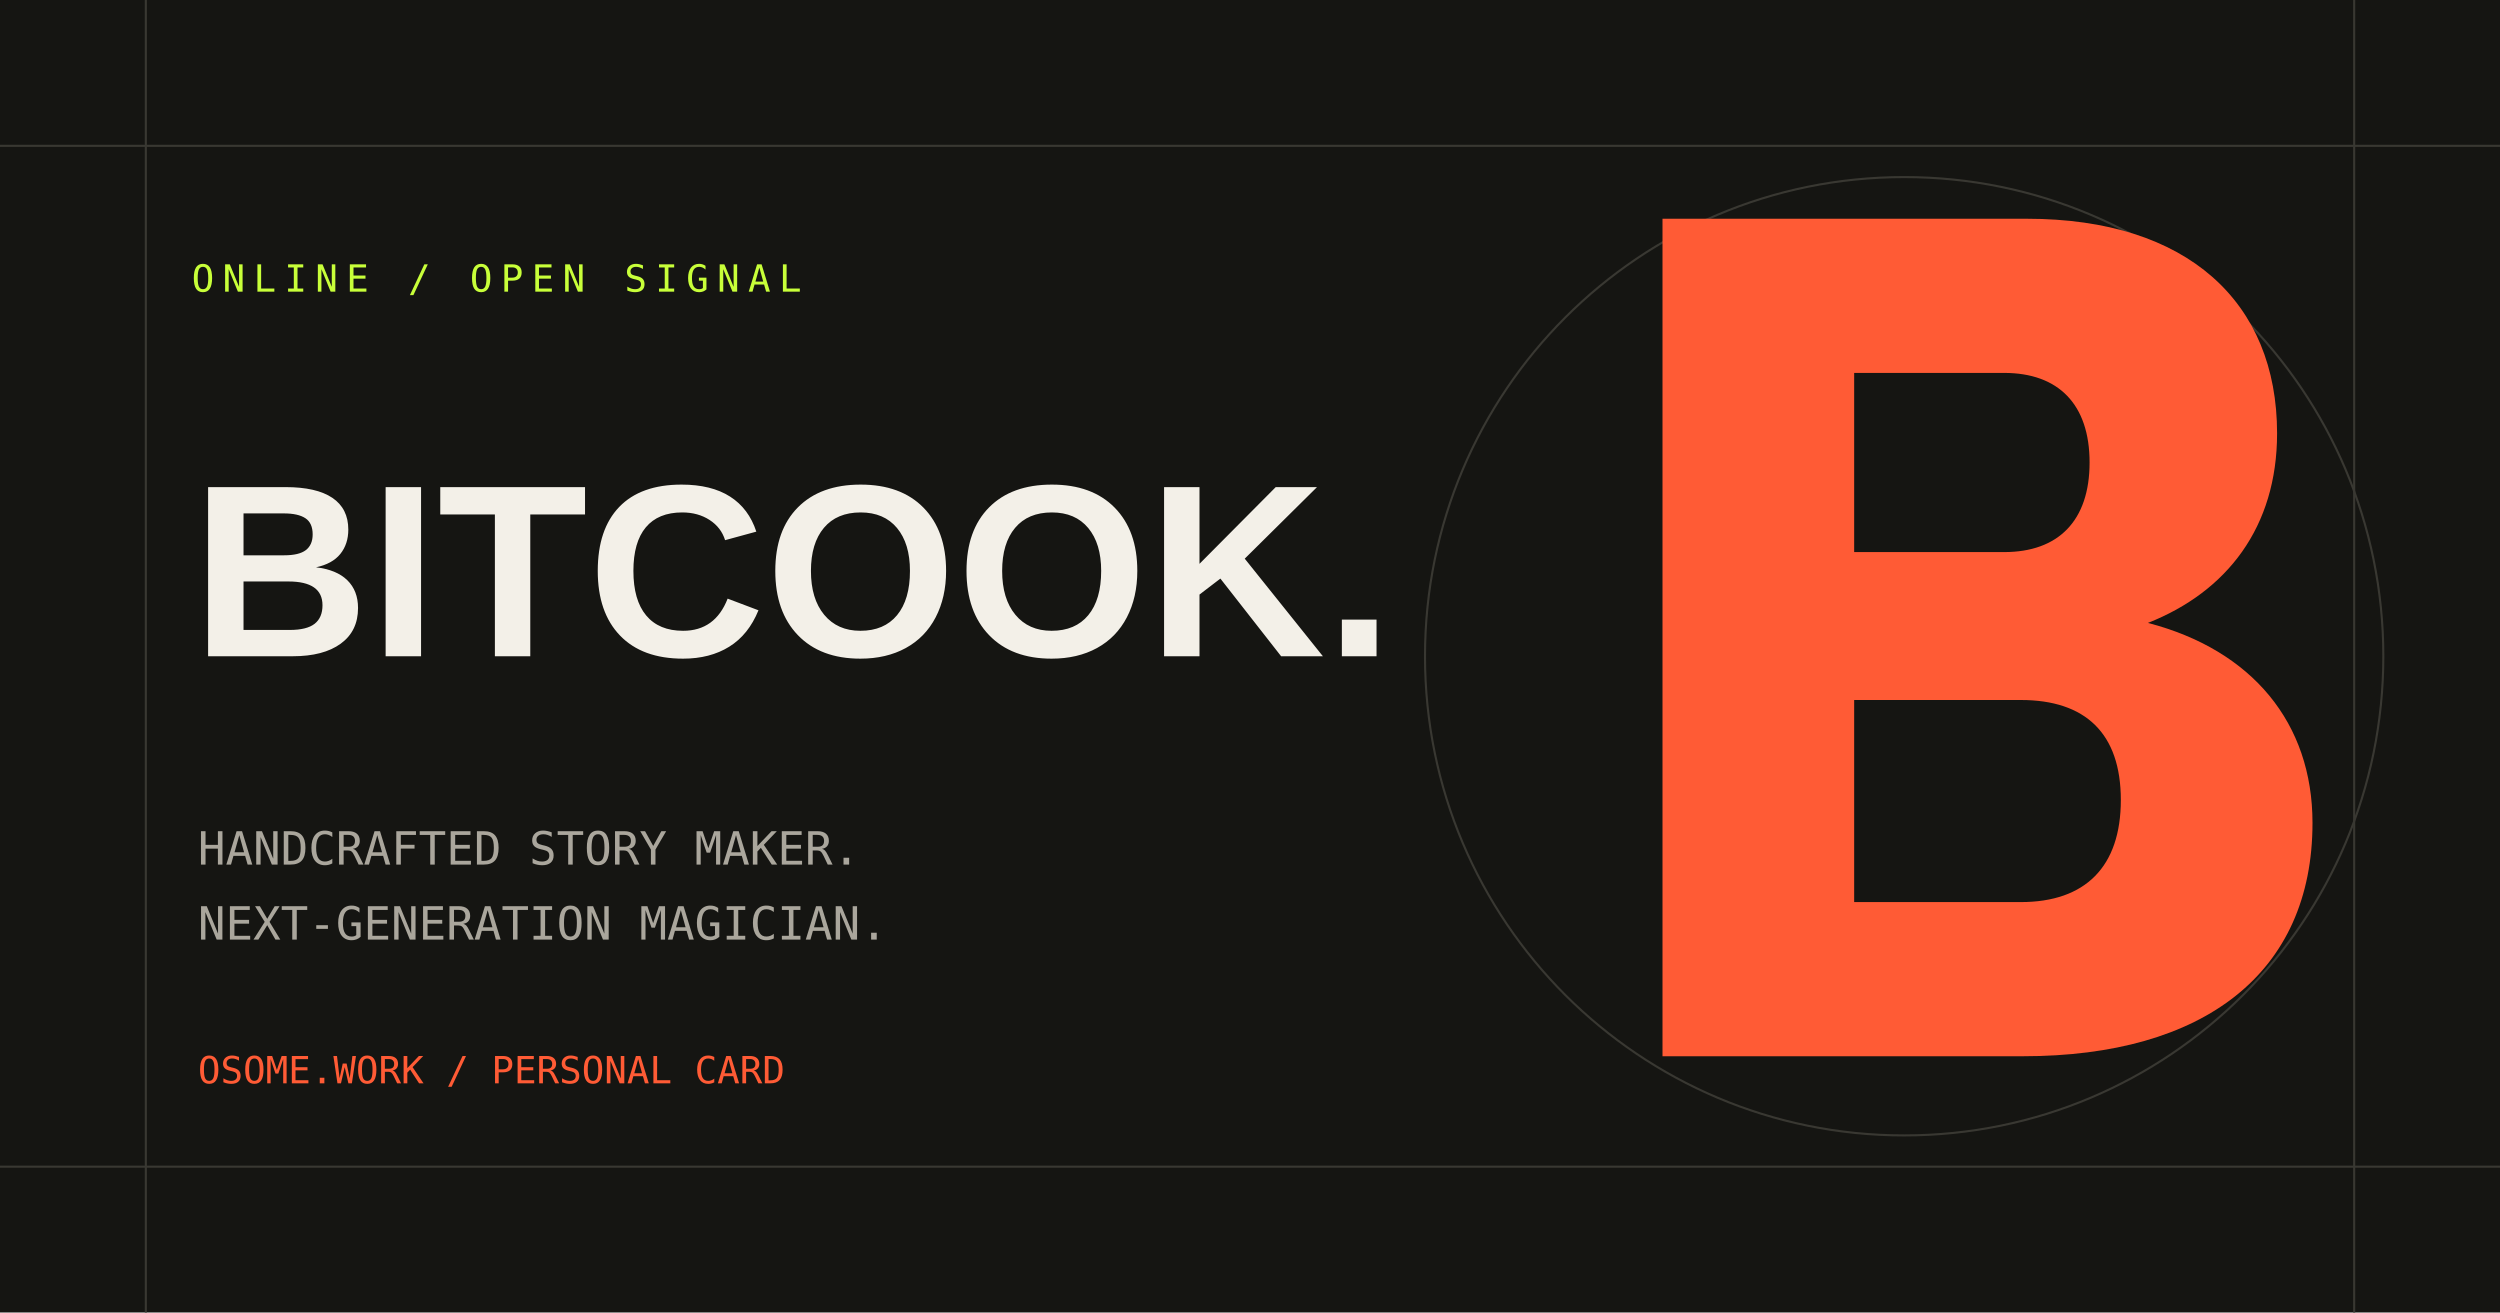
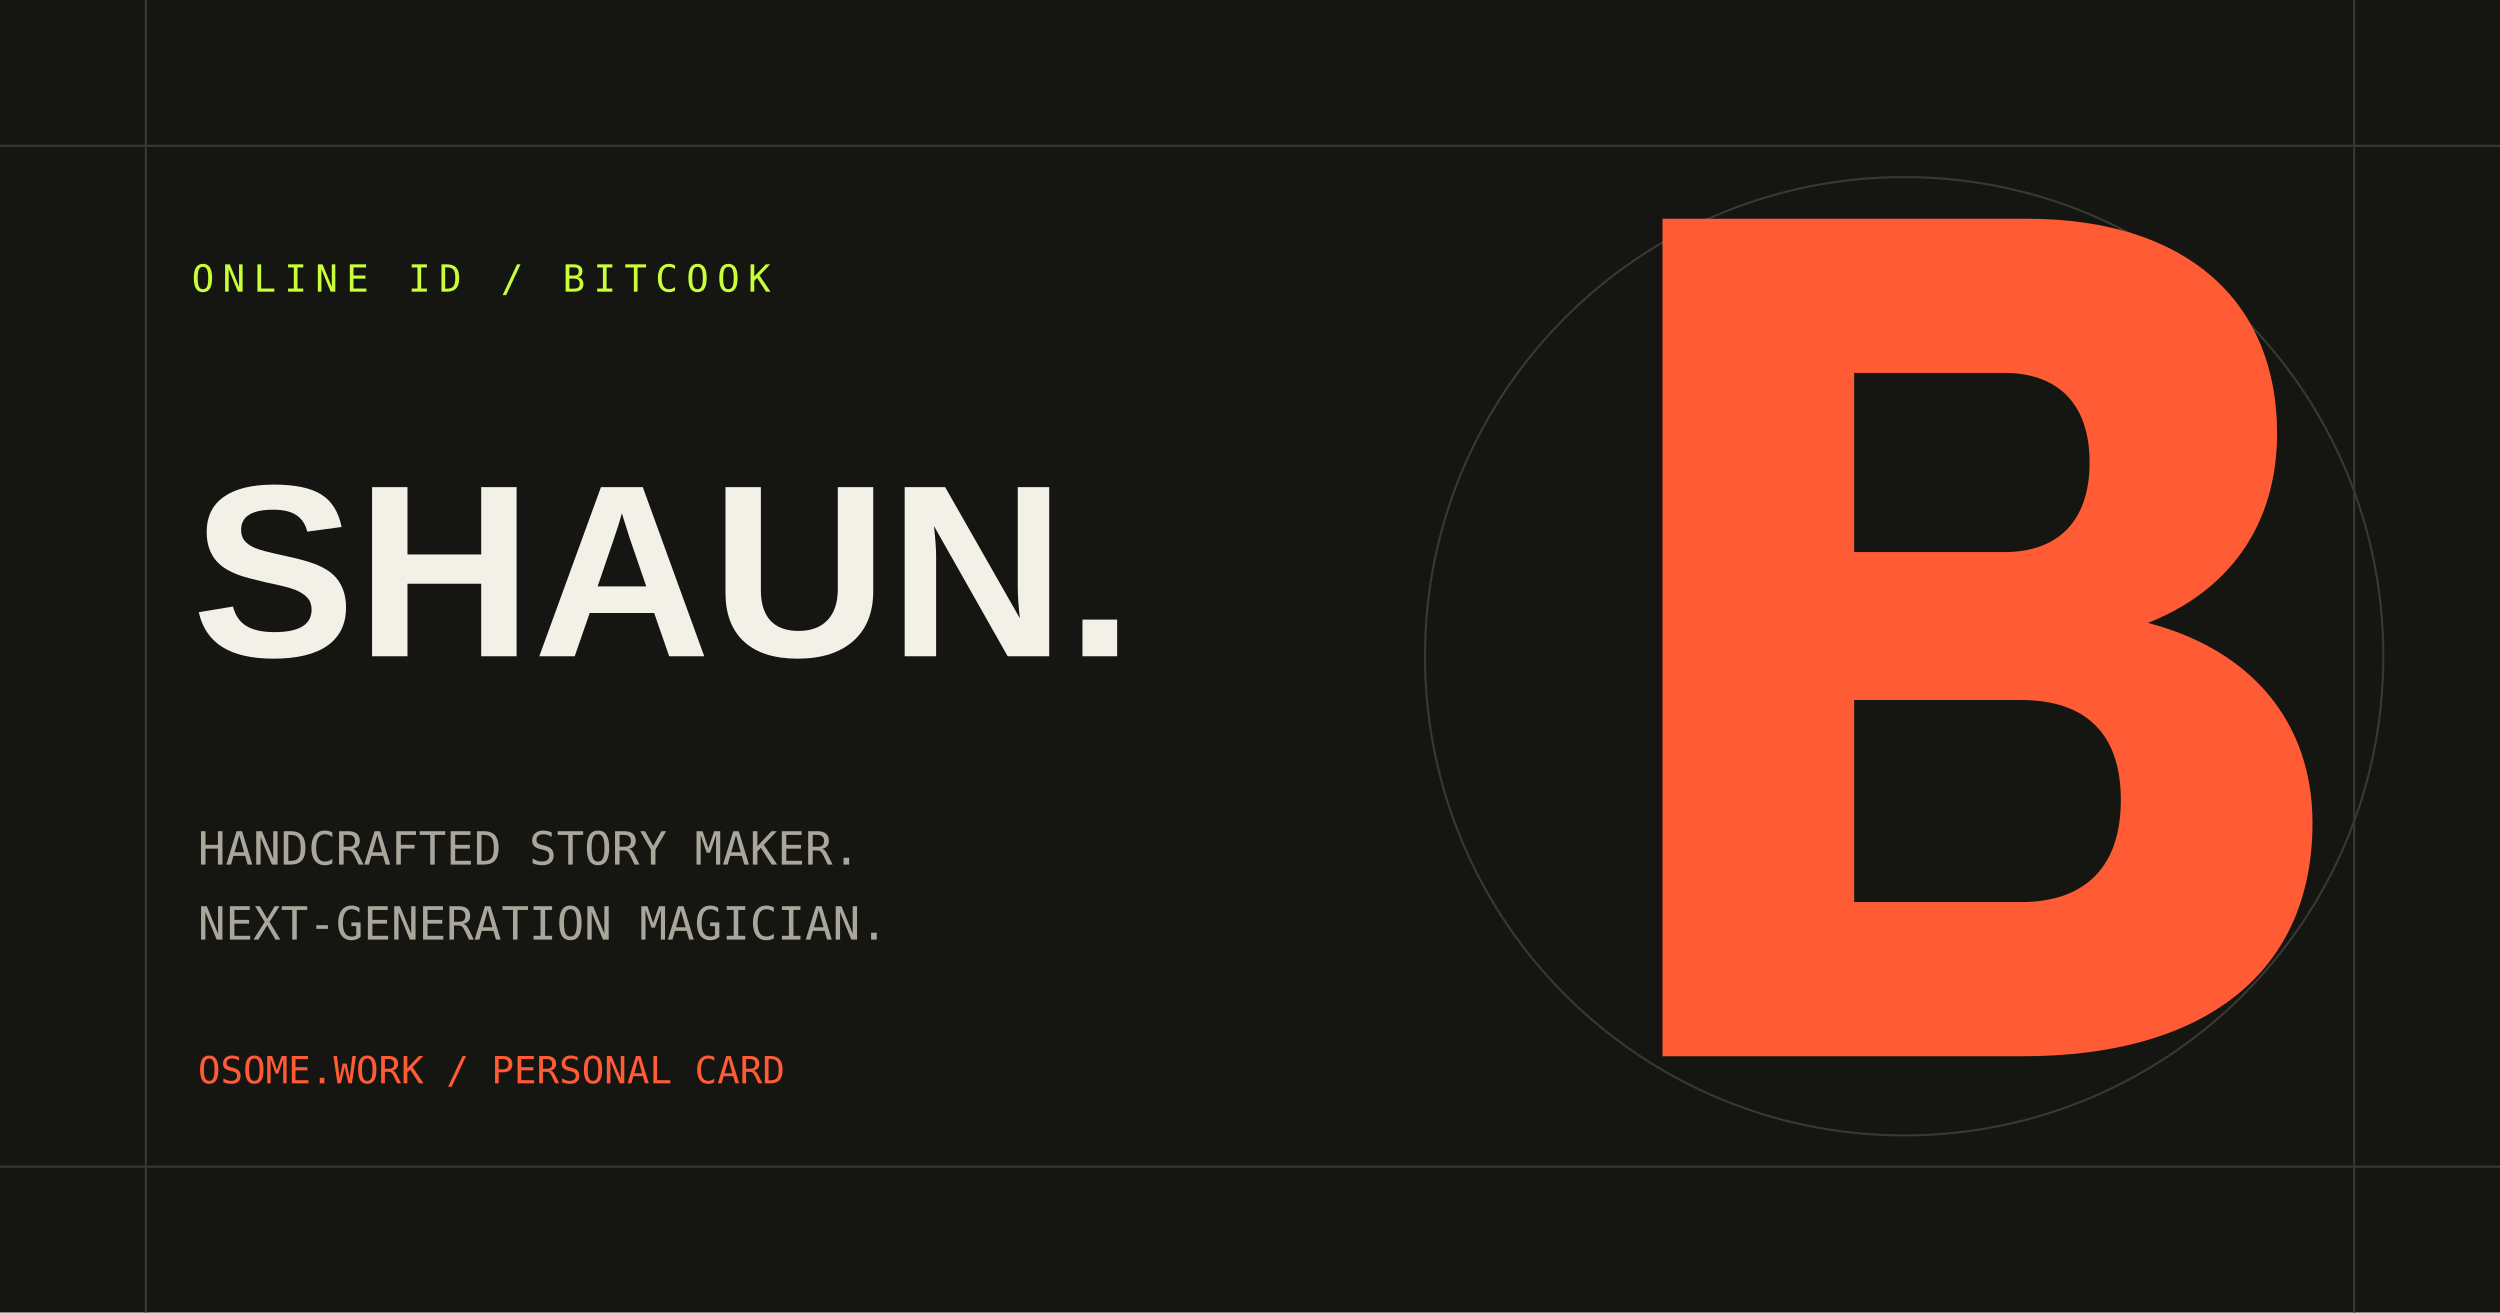
<svg xmlns="http://www.w3.org/2000/svg" width="1200" height="630" viewBox="0 0 1200 630">
  <rect width="1200" height="630" fill="#151512" />
  <g stroke="#393832">
    <path d="M0 70h1200M0 560h1200M70 0v630M1130 0v630" />
  </g>
  <circle cx="914" cy="315" r="230" fill="none" stroke="#393832" />
  <path d="M798 105h175c77 0 120 40 120 103 0 45-24 76-62 91 50 13 79 48 79 96 0 72-52 112-139 112H798V105zm92 74v86h72c26 0 41-15 41-43s-15-43-41-43h-72zm0 157v97h80c31 0 48-17 48-49s-17-48-48-48h-80z" fill="#ff5b35" />
-   <text x="92" y="140" fill="#c8ff39" font-family="monospace" font-size="18" letter-spacing="4">ONLINE / OPEN SIGNAL</text>
-   <text x="92" y="315" fill="#f3f0e8" font-family="Arial Black,Arial" font-weight="900" font-size="118">BITCOOK.</text>
+   <text x="92" y="140" fill="#c8ff39" font-family="monospace" font-size="18" letter-spacing="4">ONLINE ID / BITCOOK</text>
+   <text x="92" y="315" fill="#f3f0e8" font-family="Arial Black,Arial" font-weight="900" font-size="118">SHAUN.</text>
  <text x="95" y="415" fill="#aaa69c" font-family="monospace" font-size="22">HANDCRAFTED STORY MAKER.</text>
  <text x="95" y="451" fill="#aaa69c" font-family="monospace" font-size="22">NEXT-GENERATION MAGICIAN.</text>
  <text x="95" y="520" fill="#ff5b35" font-family="monospace" font-size="18">OSOME.WORK / PERSONAL CARD</text>
</svg>
